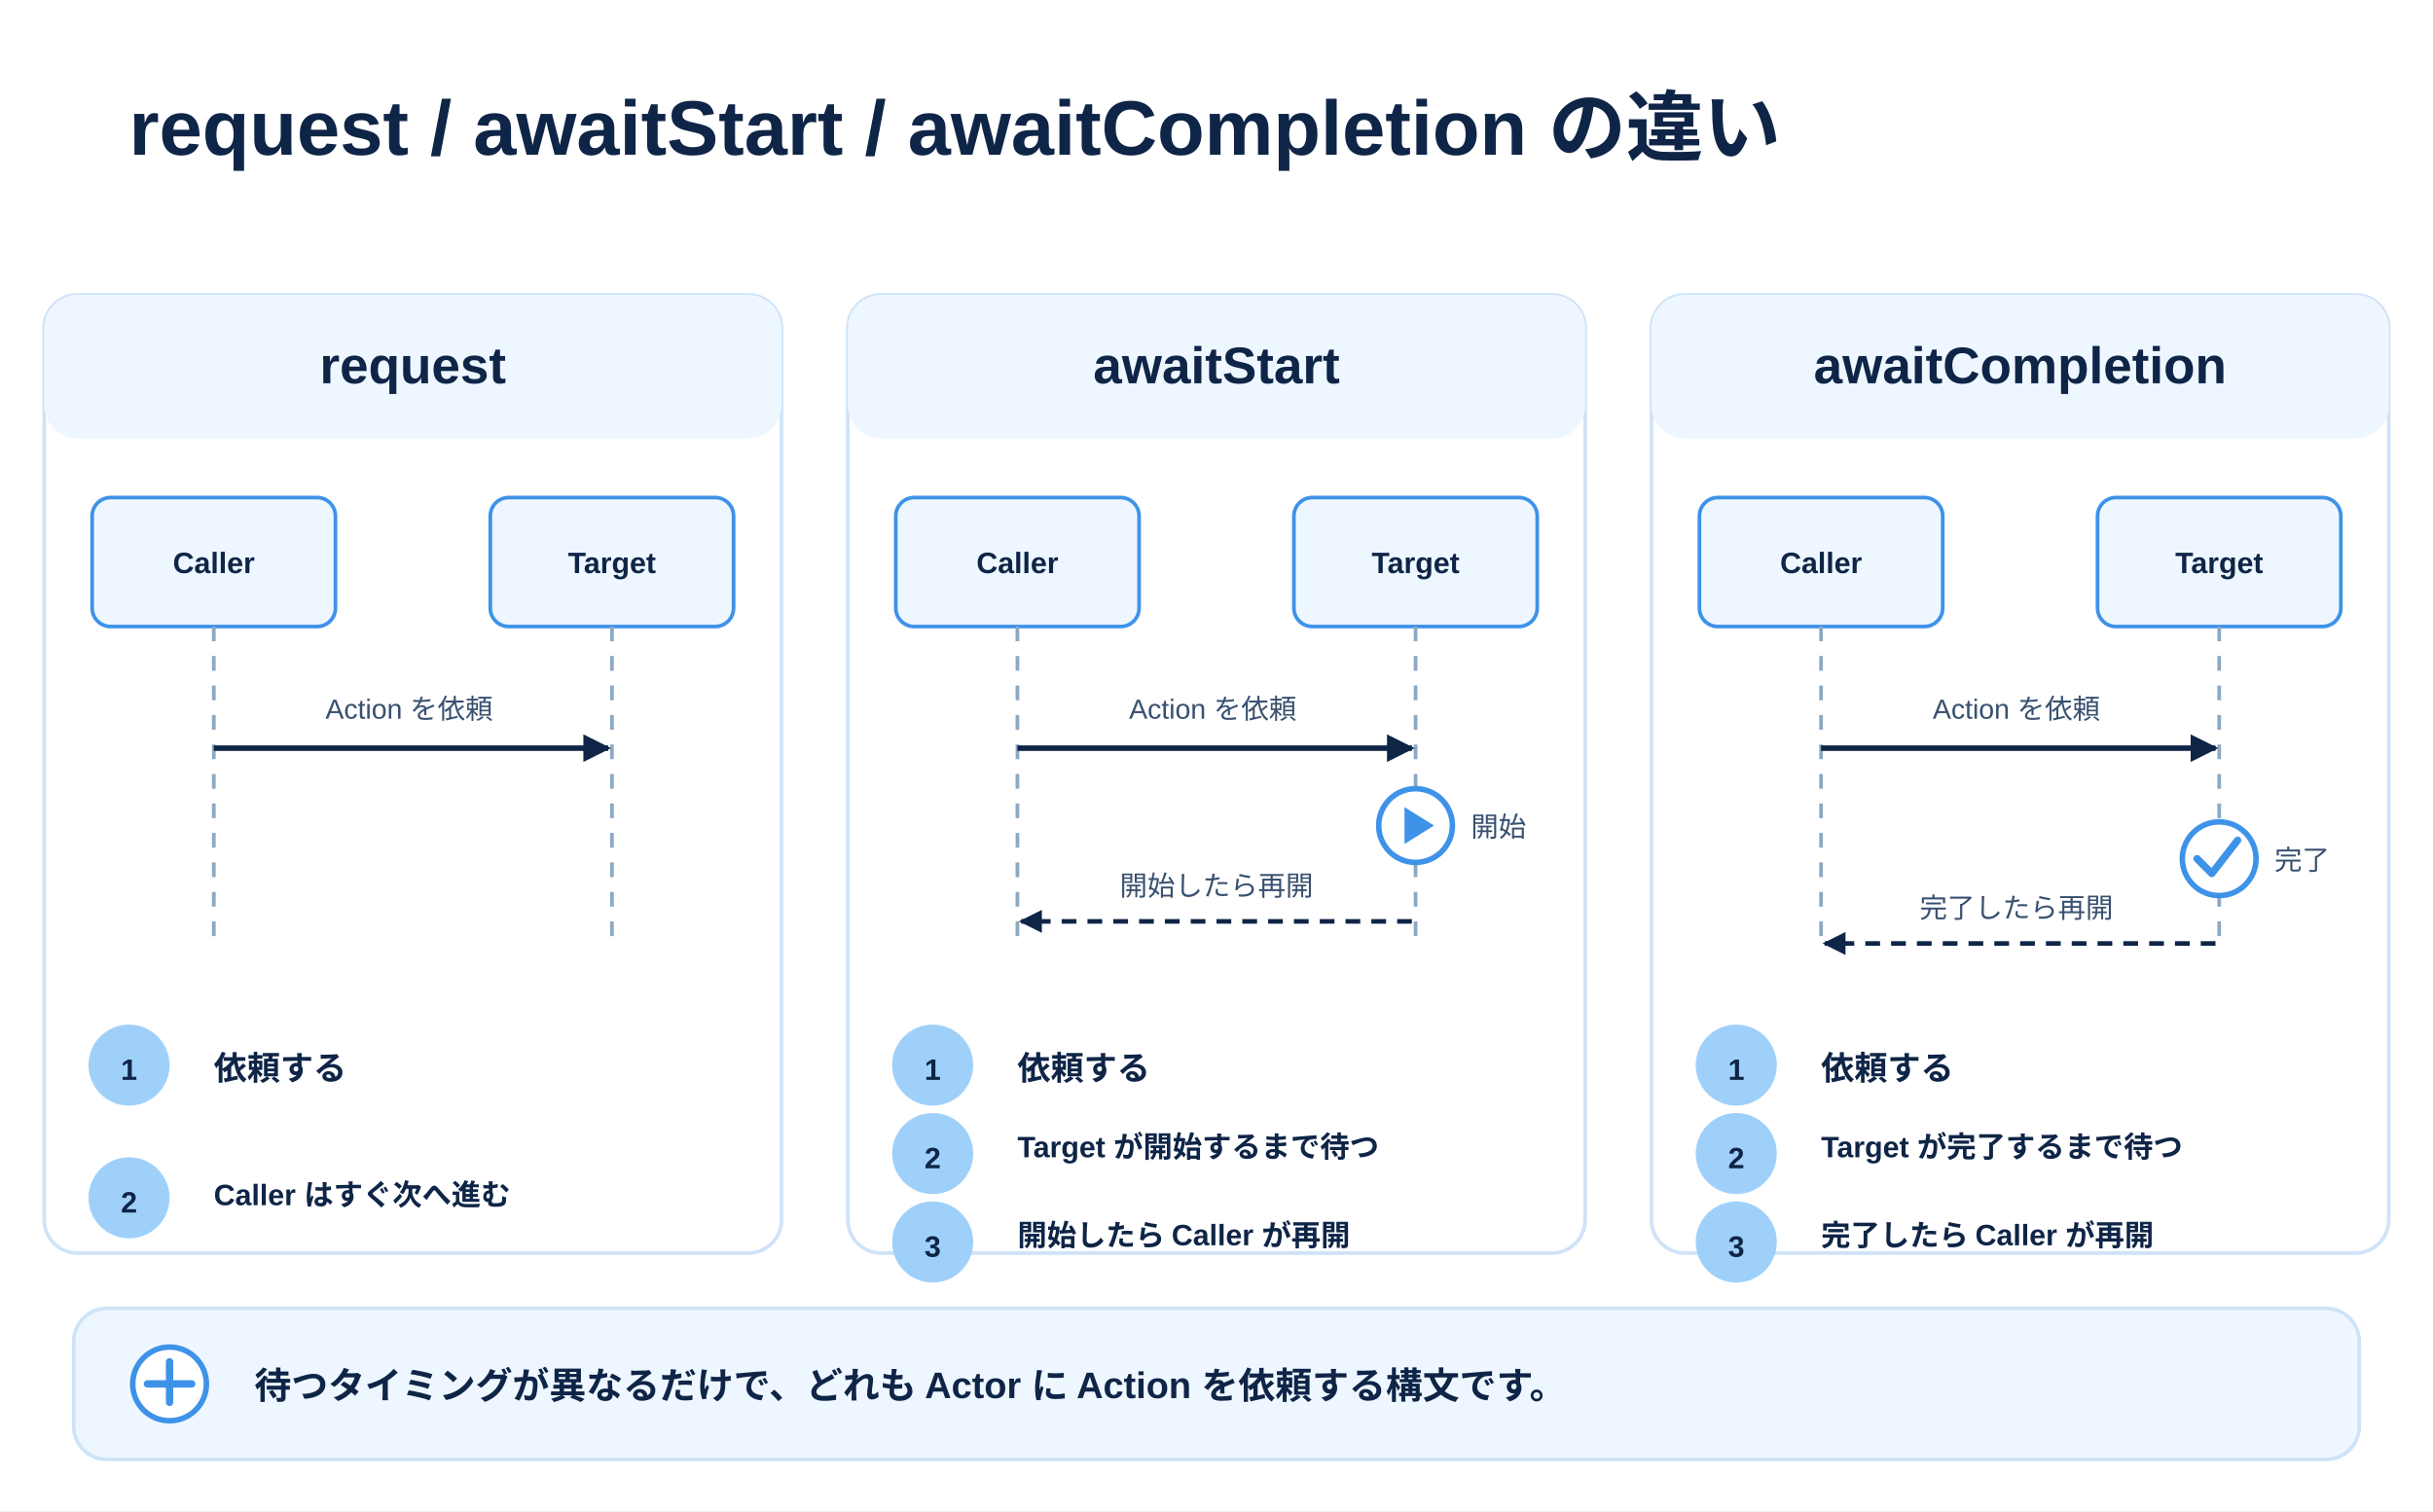
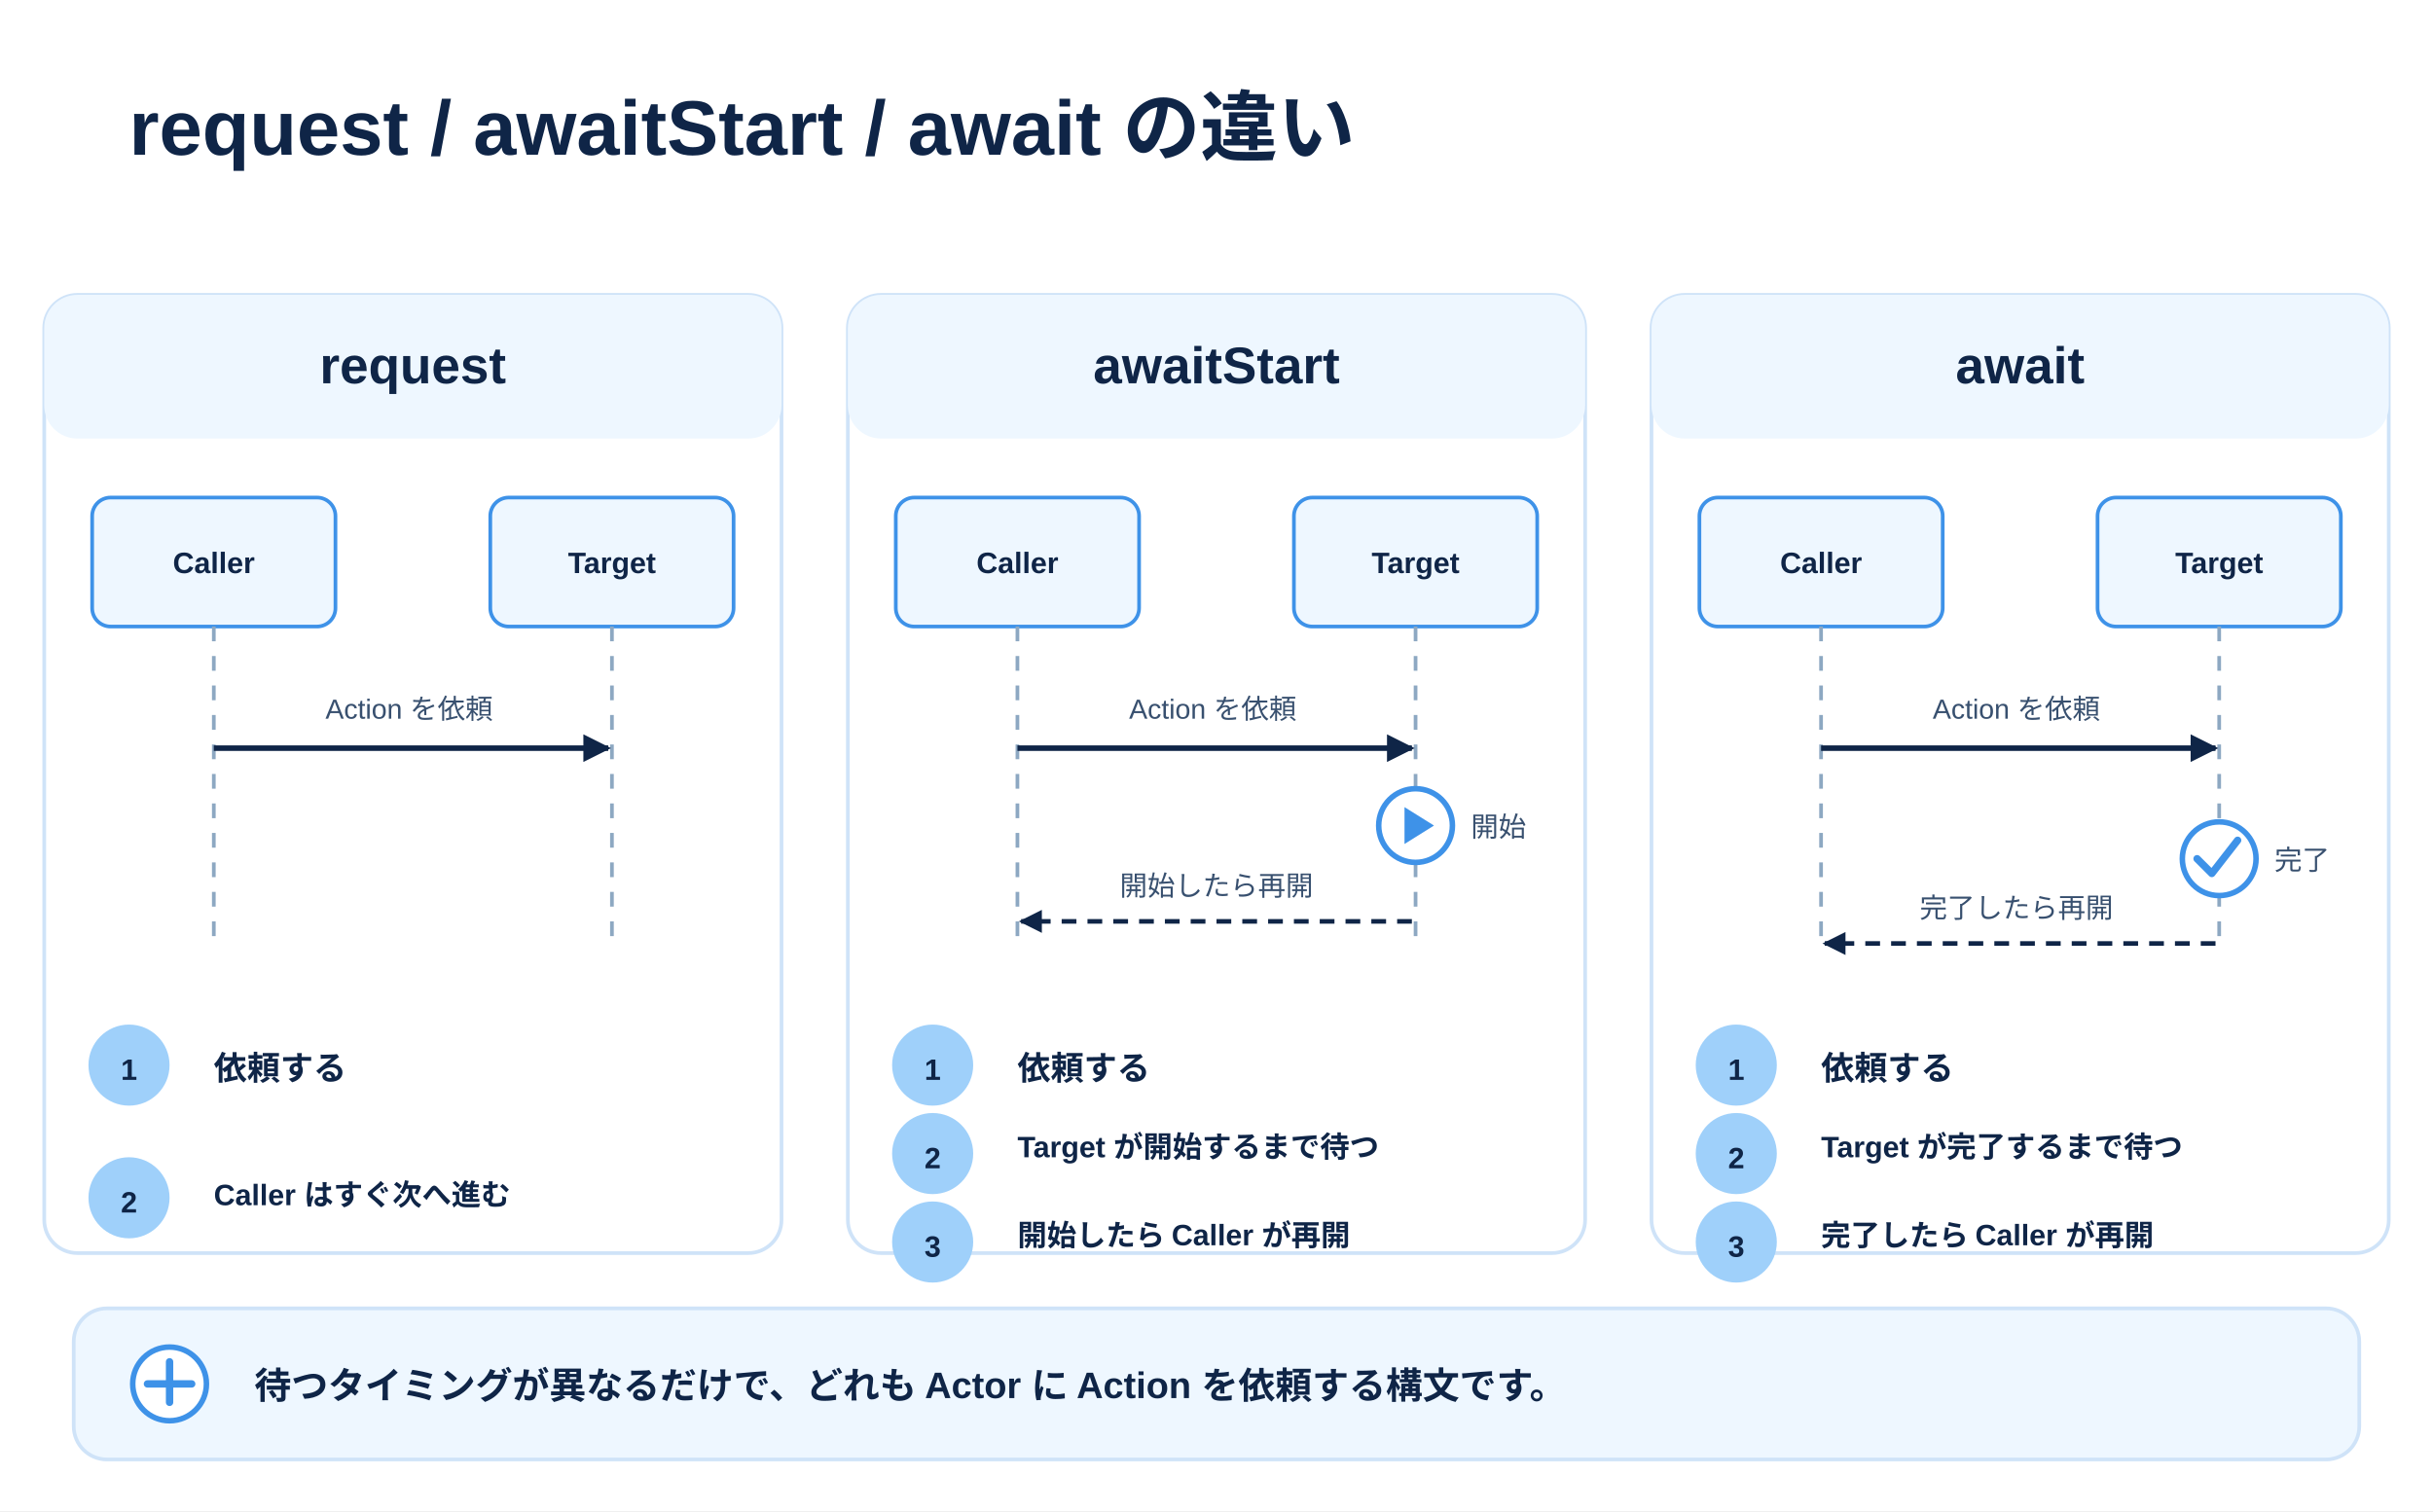
<svg xmlns="http://www.w3.org/2000/svg" width="1320" height="820" viewBox="0 0 1320 820">
  <defs>
    <style>
    .title{font:700 42px Arial,Helvetica,sans-serif; fill:#0f2547}
    .head{font:700 28px Arial,Helvetica,sans-serif; fill:#0f2547}
    .label{font:700 16px Arial,Helvetica,sans-serif; fill:#0f2547}
    .small{font:400 15px Arial,Helvetica,sans-serif; fill:#38506f}
    .card{fill:#fff;stroke:#cfe3f8;stroke-width:2}
    .band{fill:#eef7ff}
  </style>
    <marker id="m" viewBox="0 0 10 10" markerWidth="5" markerHeight="5" refX="9" refY="5" orient="auto">
      <path d="M0,0 L10,5 L0,10 z" fill="#0f2547" />
    </marker>
  </defs>
  <rect width="1320" height="820" fill="#fff" />
-   <text x="70" y="84" class="title">request / awaitStart / awaitCompletion の違い</text>
+   <text x="70" y="84" class="title">request / awaitStart / await の違い</text>
  <g transform="translate(24,160)">
    <rect class="card" x="0" y="0" width="400" height="520" rx="18" />
    <rect class="band" x="0" y="0" width="400" height="78" rx="18" />
    <text x="200" y="48" text-anchor="middle" class="head">request</text>
    <rect x="26" y="110" width="132" height="70" rx="10" fill="#eef7ff" stroke="#3e92e8" stroke-width="2" />
    <rect x="242" y="110" width="132" height="70" rx="10" fill="#eef7ff" stroke="#3e92e8" stroke-width="2" />
    <text x="92" y="151" text-anchor="middle" class="label">Caller</text>
    <text x="308" y="151" text-anchor="middle" class="label">Target</text>
    <line x1="92" y1="180" x2="92" y2="356" stroke="#8da8c2" stroke-dasharray="8 8" stroke-width="2" />
    <line x1="308" y1="180" x2="308" y2="356" stroke="#8da8c2" stroke-dasharray="8 8" stroke-width="2" />
    <line x1="92" y1="246" x2="306" y2="246" stroke="#0f2547" stroke-width="3" marker-end="url(#m)" />
    <text x="198" y="230" text-anchor="middle" class="small">Action を依頼</text>
    <circle cx="46" cy="418" r="22" fill="#9fd0fa" />
    <text x="46" y="426" text-anchor="middle" class="label">1</text>
    <text x="92" y="426" class="head" style="font-size:18px">依頼する</text>
    <circle cx="46" cy="490" r="22" fill="#9fd0fa" />
    <text x="46" y="498" text-anchor="middle" class="label">2</text>
    <text x="92" y="494" class="label">Caller はすぐ次へ進む</text>
  </g>
  <g transform="translate(460,160)">
    <rect class="card" x="0" y="0" width="400" height="520" rx="18" />
    <rect class="band" x="0" y="0" width="400" height="78" rx="18" />
    <text x="200" y="48" text-anchor="middle" class="head">awaitStart</text>
    <rect x="26" y="110" width="132" height="70" rx="10" fill="#eef7ff" stroke="#3e92e8" stroke-width="2" />
    <rect x="242" y="110" width="132" height="70" rx="10" fill="#eef7ff" stroke="#3e92e8" stroke-width="2" />
    <text x="92" y="151" text-anchor="middle" class="label">Caller</text>
    <text x="308" y="151" text-anchor="middle" class="label">Target</text>
    <line x1="92" y1="180" x2="92" y2="356" stroke="#8da8c2" stroke-dasharray="8 8" stroke-width="2" />
    <line x1="308" y1="180" x2="308" y2="356" stroke="#8da8c2" stroke-dasharray="8 8" stroke-width="2" />
    <line x1="92" y1="246" x2="306" y2="246" stroke="#0f2547" stroke-width="3" marker-end="url(#m)" />
    <text x="198" y="230" text-anchor="middle" class="small">Action を依頼</text>
    <circle cx="308" cy="288" r="20" fill="#fff" stroke="#3e92e8" stroke-width="3" />
    <polygon points="302,278 318,288 302,298" fill="#3e92e8" />
    <text x="338" y="294" class="small">開始</text>
    <line x1="306" y1="340" x2="94" y2="340" stroke="#0f2547" stroke-width="2.5" stroke-dasharray="8 6" marker-end="url(#m)" />
    <text x="200" y="326" text-anchor="middle" class="small">開始したら再開</text>
    <circle cx="46" cy="418" r="22" fill="#9fd0fa" />
    <text x="46" y="426" text-anchor="middle" class="label">1</text>
    <text x="92" y="426" class="head" style="font-size:18px">依頼する</text>
    <circle cx="46" cy="466" r="22" fill="#9fd0fa" />
    <text x="46" y="474" text-anchor="middle" class="label">2</text>
    <text x="92" y="468" class="label">Target が開始するまで待つ</text>
    <circle cx="46" cy="514" r="22" fill="#9fd0fa" />
    <text x="46" y="522" text-anchor="middle" class="label">3</text>
    <text x="92" y="516" class="label">開始したら Caller が再開</text>
  </g>
  <g transform="translate(896,160)">
    <rect class="card" x="0" y="0" width="400" height="520" rx="18" />
    <rect class="band" x="0" y="0" width="400" height="78" rx="18" />
-     <text x="200" y="48" text-anchor="middle" class="head">awaitCompletion</text>
+     <text x="200" y="48" text-anchor="middle" class="head">await</text>
    <rect x="26" y="110" width="132" height="70" rx="10" fill="#eef7ff" stroke="#3e92e8" stroke-width="2" />
    <rect x="242" y="110" width="132" height="70" rx="10" fill="#eef7ff" stroke="#3e92e8" stroke-width="2" />
    <text x="92" y="151" text-anchor="middle" class="label">Caller</text>
    <text x="308" y="151" text-anchor="middle" class="label">Target</text>
    <line x1="92" y1="180" x2="92" y2="356" stroke="#8da8c2" stroke-dasharray="8 8" stroke-width="2" />
    <line x1="308" y1="180" x2="308" y2="356" stroke="#8da8c2" stroke-dasharray="8 8" stroke-width="2" />
    <line x1="92" y1="246" x2="306" y2="246" stroke="#0f2547" stroke-width="3" marker-end="url(#m)" />
    <text x="198" y="230" text-anchor="middle" class="small">Action を依頼</text>
    <circle cx="308" cy="306" r="20" fill="#fff" stroke="#3e92e8" stroke-width="3" />
    <path d="M296 306 l8 8 l14 -18" fill="none" stroke="#3e92e8" stroke-width="4" stroke-linecap="round" stroke-linejoin="round" />
    <text x="338" y="312" class="small">完了</text>
    <line x1="306" y1="352" x2="94" y2="352" stroke="#0f2547" stroke-width="2.5" stroke-dasharray="8 6" marker-end="url(#m)" />
    <text x="198" y="338" text-anchor="middle" class="small">完了したら再開</text>
    <circle cx="46" cy="418" r="22" fill="#9fd0fa" />
    <text x="46" y="426" text-anchor="middle" class="label">1</text>
    <text x="92" y="426" class="head" style="font-size:18px">依頼する</text>
    <circle cx="46" cy="466" r="22" fill="#9fd0fa" />
    <text x="46" y="474" text-anchor="middle" class="label">2</text>
    <text x="92" y="468" class="label">Target が完了するまで待つ</text>
    <circle cx="46" cy="514" r="22" fill="#9fd0fa" />
    <text x="46" y="522" text-anchor="middle" class="label">3</text>
    <text x="92" y="516" class="label">完了したら Caller が再開</text>
  </g>
  <g transform="translate(40,710)">
    <rect x="0" y="0" width="1240" height="82" rx="18" fill="#eef7ff" stroke="#cfe3f8" stroke-width="2" />
    <circle cx="52" cy="41" r="20" fill="#fff" stroke="#3e92e8" stroke-width="3" />
    <line x1="52" y1="29" x2="52" y2="51" stroke="#3e92e8" stroke-width="4" stroke-linecap="round" />
    <line x1="40" y1="41" x2="64" y2="41" stroke="#3e92e8" stroke-width="4" stroke-linecap="round" />
    <text x="98" y="49" class="head" style="font-size:20px">待つタイミングが異なるだけで、どれも Actor に Action を依頼する構文です。</text>
  </g>
</svg>
